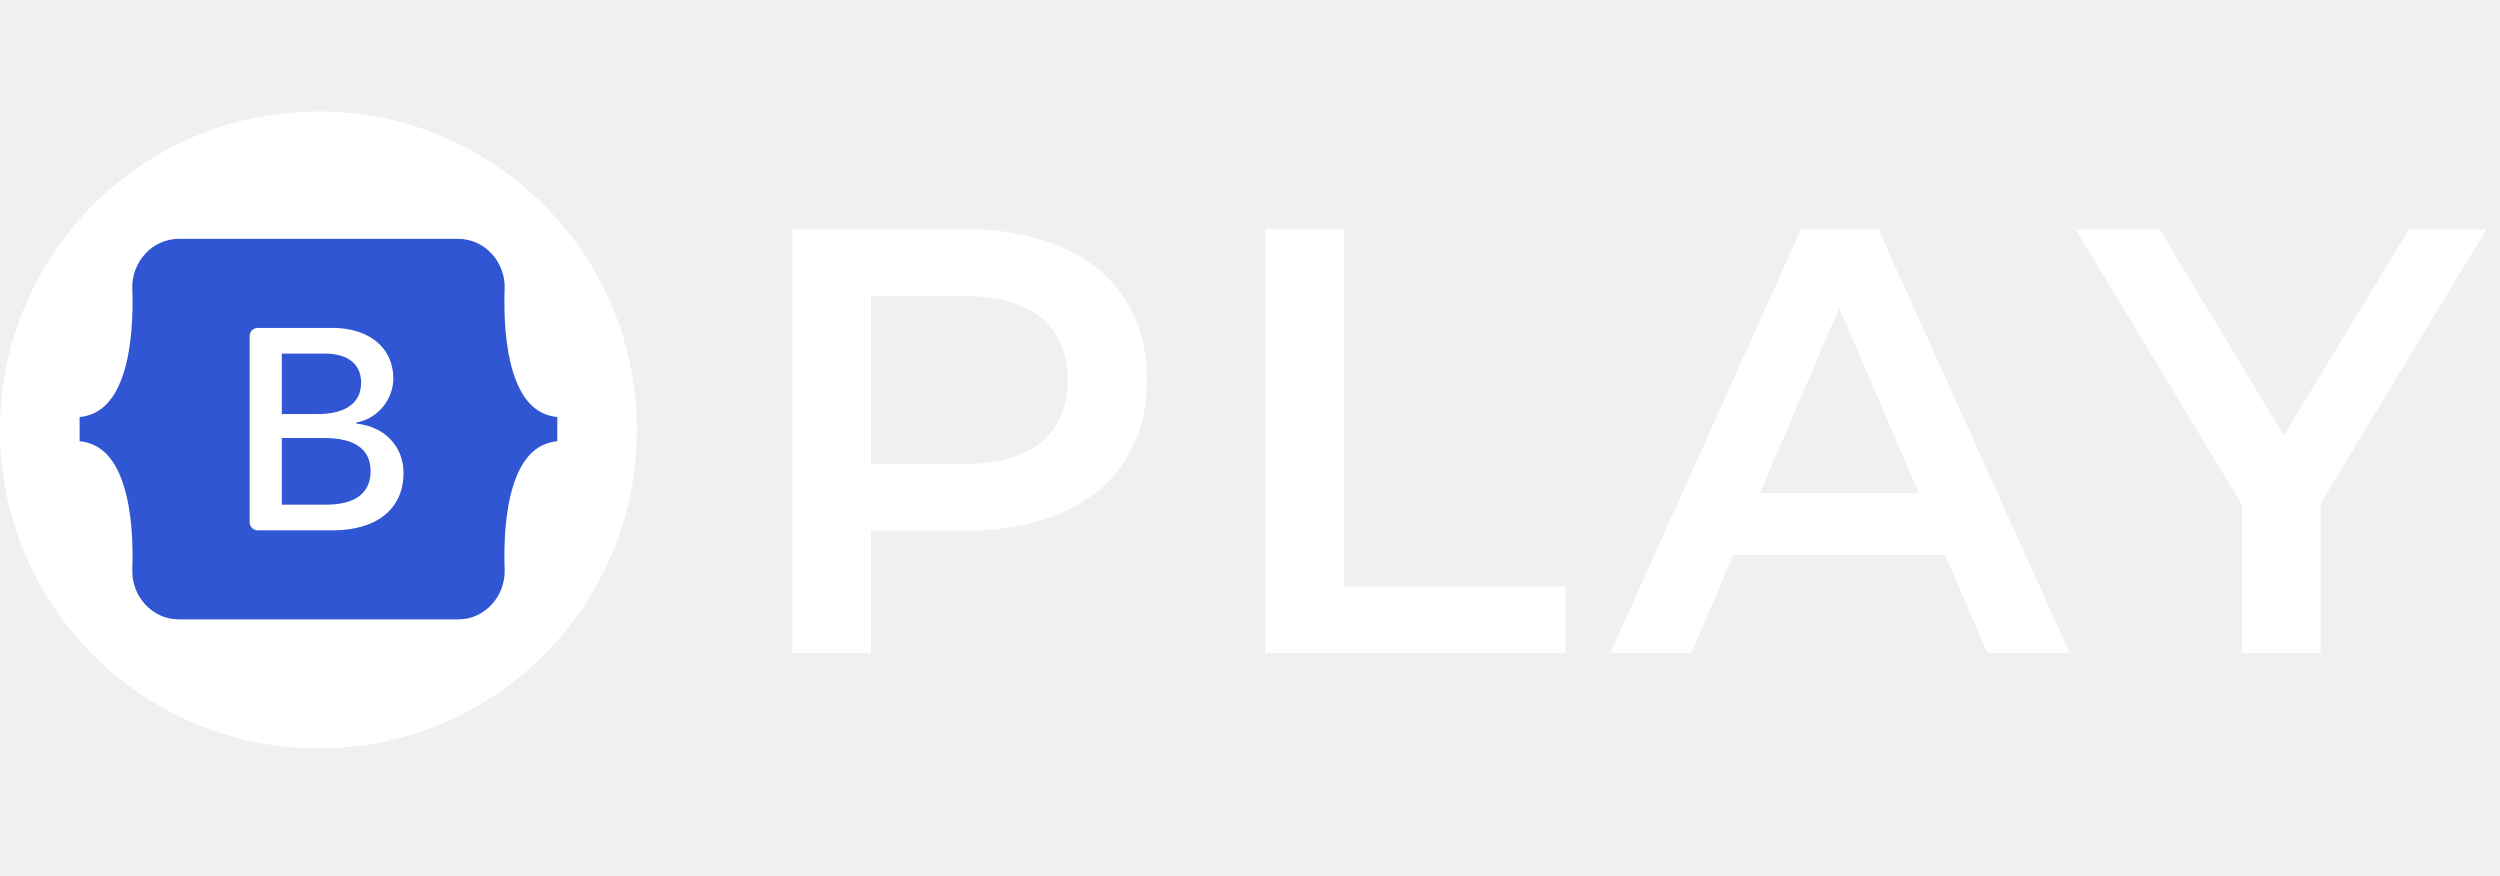
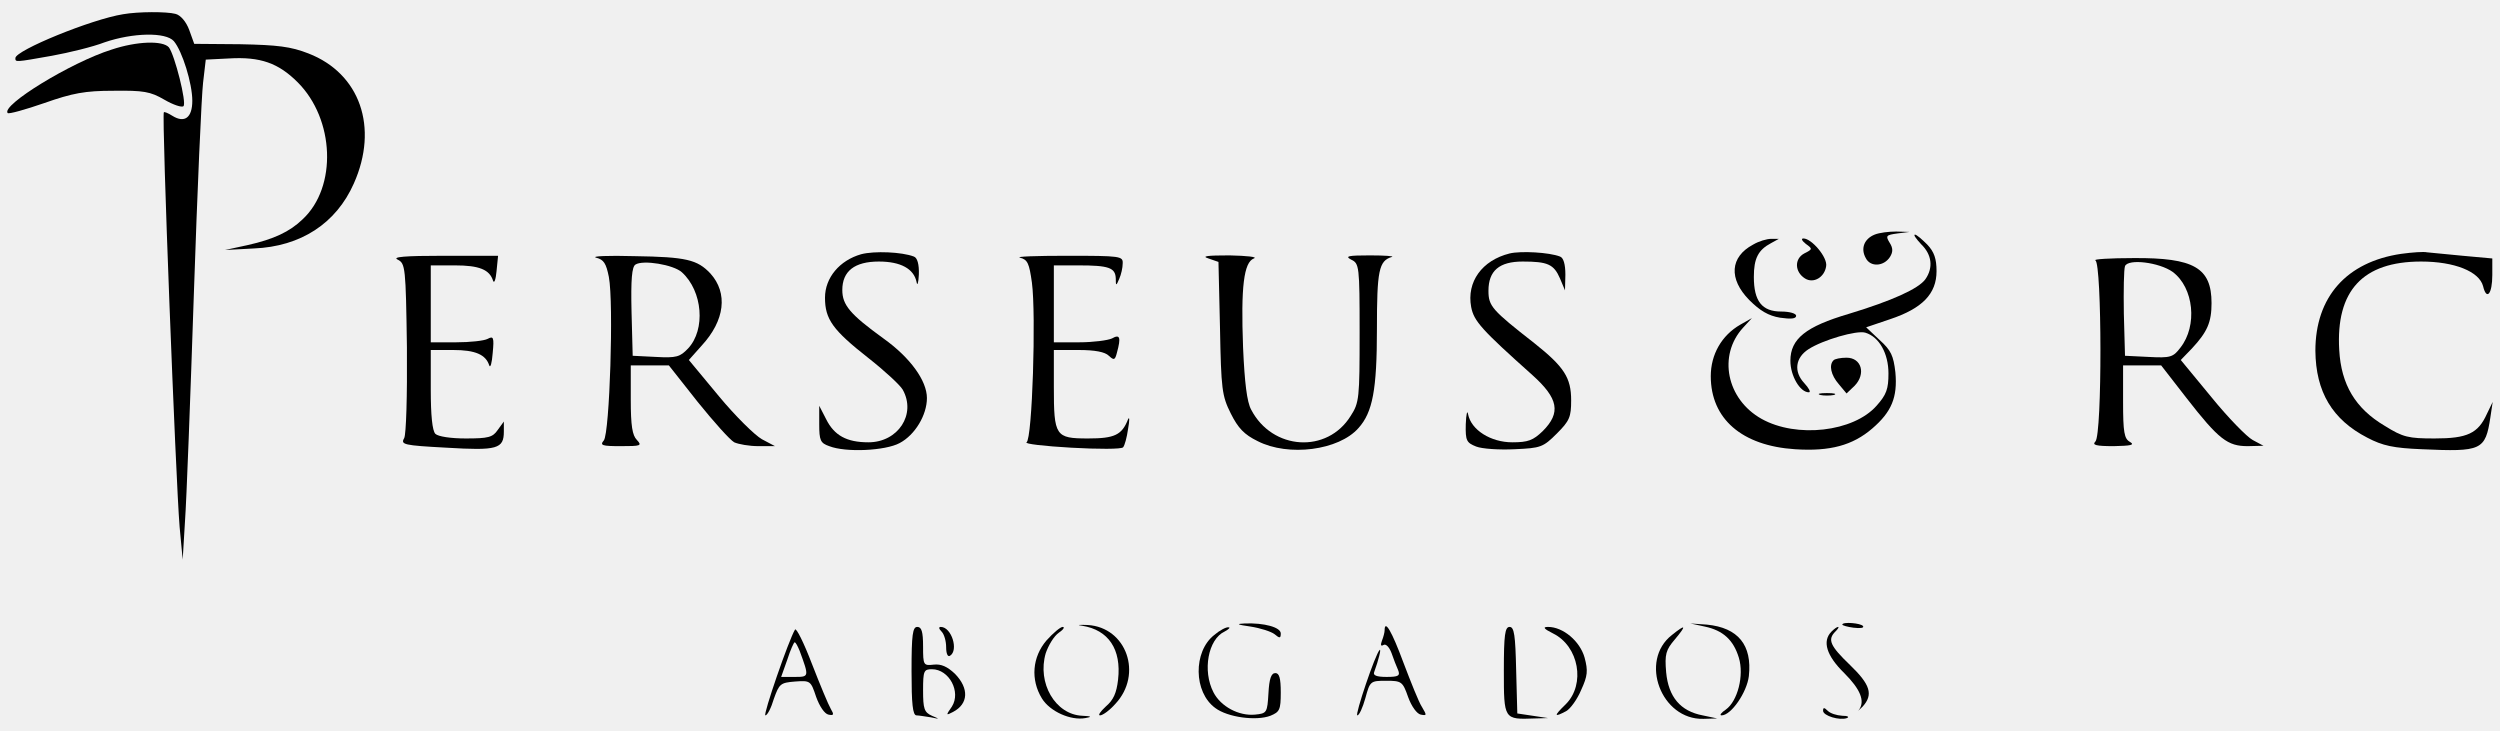
- <svg xmlns="http://www.w3.org/2000/svg" fill="none" height="55" viewBox="0 0 157 55" width="157">
-   <path d="m60.703 14.4c2.305 0 4.307.38 6.004 1.14 1.723.76 3.04 1.849 3.952 3.268s1.368 3.103 1.368 5.054c0 1.925-.456 3.61-1.368 5.054-.912 1.419-2.229 2.508-3.952 3.268-1.697.76-3.699 1.14-6.004 1.14h-6.004v7.676h-4.94v-26.6zm-.228 14.744c2.153 0 3.787-.456 4.902-1.368s1.672-2.217 1.672-3.914-.557-3.002-1.672-3.914-2.749-1.368-4.902-1.368h-5.776v10.564zm18.985-14.744h4.94v22.42h13.908v4.18h-18.848zm42.685 20.444h-13.3l-2.622 6.156h-5.092l11.97-26.6h4.864l12.008 26.6h-5.168zm-1.634-3.876-5.016-11.628-4.978 11.628zm25.225.646v9.386h-4.94v-9.31l-10.45-17.29h5.282l7.79 12.958 7.866-12.958h4.864z" fill="#fff" />
-   <path d="m20 47c11.046 0 20-8.954 20-20s-8.954-20-20-20-20 8.954-20 20 8.954 20 20 20z" fill="#fff" />
-   <path clip-rule="evenodd" d="m11.231 15c-1.712 0-2.978 1.498-2.922 3.123.054 1.561-.016 3.583-.525 5.231-.511 1.653-1.374 2.701-2.784 2.836v1.518c1.41.135 2.273 1.182 2.784 2.836.509 1.649.58 3.67.525 5.231-.057 1.625 1.21 3.123 2.922 3.123h17.54c1.712 0 2.978-1.498 2.921-3.123-.054-1.561.016-3.583.525-5.231.511-1.654 1.372-2.701 2.782-2.836v-1.518c-1.41-.135-2.271-1.182-2.782-2.836-.509-1.649-.58-3.671-.525-5.231.057-1.625-1.21-3.123-2.921-3.123zm14.108 14.711c0 2.237-1.669 3.594-4.438 3.594h-4.714c-.135 0-.264-.054-.359-.149-.095-.095-.149-.225-.149-.36v-11.695c0-.135.053-.264.149-.359.095-.095.225-.149.359-.149h4.688c2.309 0 3.825 1.251 3.825 3.171 0 1.348-1.02 2.555-2.318 2.766v.07c1.768.194 2.959 1.419 2.959 3.11zm-4.952-7.506h-2.688v3.797h2.264c1.75 0 2.715-.705 2.715-1.964-0-1.181-.83-1.832-2.291-1.832zm-2.688 5.303v4.184h2.787c1.822 0 2.788-.731 2.788-2.105s-.992-2.079-2.905-2.079z" fill="#3056d3" fill-rule="evenodd" />
+ <svg xmlns="http://www.w3.org/2000/svg" version="1.0" width="650pt" height="190pt" viewBox="0 0 650 190" preserveAspectRatio="xMidYMid meet">
+   <g transform="translate(0,190) scale(0.1,-0.1)" fill="#000000" stroke="none">
+     <path d="M320 1863 c-82 -13 -280 -94 -280 -114 0 -11 -1 -11 95 6 44 8 106 23 137 35 73 25 159 27 180 3 22 -26 48 -110 48 -155 0 -44 -20 -59 -52 -39 -11 7 -21 11 -22 9 -6 -7 31 -958 41 -1078 l8 -85 6 100 c4 55 14 321 23 590 9 270 20 517 24 550 l7 60 60 3 c82 5 129 -12 179 -62 96 -96 103 -272 13 -356 -34 -33 -76 -52 -142 -67 l-60 -13 75 4 c122 5 214 65 260 169 65 146 16 286 -118 338 -46 18 -80 22 -177 24 l-120 1 -13 36 c-8 22 -23 39 -36 42 -23 6 -96 6 -136 -1z" />
+     <path d="M290 1771 c-105 -33 -288 -145 -270 -165 3 -3 46 9 95 26 74 26 106 32 180 32 78 1 96 -2 132 -23 24 -14 46 -21 50 -17 9 8 -23 134 -38 153 -16 18 -83 16 -149 -6z" />
+     <path d="M4874 1290 c-27 -11 -37 -36 -23 -61 12 -24 47 -22 63 3 8 13 8 23 -1 37 -11 18 -9 20 20 24 l32 4 -35 1 c-19 0 -44 -3 -56 -8z" />
+     <path d="M4995 1265 c28 -27 32 -61 11 -91 -18 -25 -87 -56 -199 -90 -112 -33 -152 -65 -152 -122 0 -39 25 -82 48 -82 6 0 0 11 -12 24 -28 30 -23 66 11 88 37 24 126 50 148 43 36 -11 60 -54 60 -106 0 -40 -5 -55 -31 -84 -60 -68 -208 -85 -299 -34 -91 51 -114 165 -48 237 l23 25 -30 -17 c-49 -28 -77 -78 -77 -134 0 -111 81 -181 219 -190 91 -6 150 10 201 54 50 43 66 81 60 146 -5 43 -11 57 -41 84 l-35 33 62 21 c84 28 121 66 121 125 0 32 -6 50 -24 69 -14 14 -28 26 -32 26 -5 0 3 -11 16 -25z" />
+     <path d="M4558 1264 c-60 -32 -64 -89 -10 -144 28 -28 50 -41 80 -46 28 -4 42 -3 42 5 0 6 -17 11 -39 11 -50 0 -71 27 -71 90 0 48 11 70 45 88 l20 11 -20 0 c-11 0 -32 -6 -47 -15z" />
+     <path d="M4695 1266 c18 -13 18 -14 -4 -25 -26 -14 -25 -48 2 -65 22 -14 51 3 55 32 4 23 -38 72 -59 72 -7 0 -4 -6 6 -14z" />
+     <path d="M2239 1239 c-56 -16 -94 -61 -94 -113 0 -56 20 -84 113 -157 42 -33 82 -70 89 -82 36 -64 -12 -137 -89 -137 -57 0 -89 18 -110 60 l-18 35 0 -48 c0 -42 3 -49 26 -57 43 -17 146 -12 183 8 40 21 71 73 71 117 0 45 -43 105 -113 155 -87 63 -107 87 -107 126 0 49 32 74 95 74 57 0 91 -19 98 -53 2 -12 5 -3 6 19 1 27 -4 44 -13 47 -31 12 -103 15 -137 6z" />
+     <path d="M3925 1241 c-72 -18 -112 -74 -100 -139 7 -37 27 -59 159 -177 68 -61 75 -98 27 -146 -25 -24 -38 -29 -79 -29 -56 0 -107 32 -115 73 -2 12 -5 1 -6 -26 -1 -43 2 -48 27 -58 15 -6 60 -9 100 -7 68 3 74 5 110 41 33 33 37 43 37 86 0 59 -18 87 -96 149 -110 86 -119 96 -119 136 0 52 28 76 89 76 65 0 81 -7 97 -44 l13 -31 1 41 c0 27 -5 44 -14 47 -28 11 -102 15 -131 8z" />
+     <path d="M6243 1240 c-142 -21 -223 -112 -223 -252 1 -107 44 -179 135 -226 40 -21 68 -27 142 -30 155 -7 165 -3 178 83 l6 40 -15 -31 c-23 -51 -51 -64 -136 -64 -68 0 -82 3 -130 33 -76 45 -113 107 -118 197 -9 154 61 230 213 230 87 0 151 -26 161 -64 9 -38 24 -21 24 29 l0 43 -77 7 c-43 4 -85 8 -93 9 -8 2 -38 0 -67 -4z" />
+     <path d="M1034 1225 c20 -10 21 -20 24 -228 1 -129 -2 -225 -7 -236 -10 -17 -2 -19 110 -25 132 -8 149 -3 149 42 l0 26 -16 -22 c-13 -19 -24 -22 -83 -22 -39 0 -72 5 -79 12 -8 8 -12 48 -12 115 l0 103 58 0 c58 0 85 -12 94 -40 3 -8 7 6 9 32 4 41 2 45 -13 37 -9 -5 -46 -9 -82 -9 l-66 0 0 100 0 100 63 0 c63 0 90 -11 99 -40 3 -8 7 3 9 25 l4 40 -141 0 c-103 0 -135 -3 -120 -10z" />
+     <path d="M1550 1230 c20 -5 26 -15 33 -50 13 -68 2 -406 -13 -425 -11 -13 -5 -15 44 -15 52 0 56 1 42 16 -12 12 -16 37 -16 105 l0 89 50 0 49 0 75 -95 c42 -52 84 -99 95 -105 11 -5 39 -10 63 -10 l43 0 -34 18 c-18 10 -69 60 -112 112 l-78 94 33 37 c61 66 69 137 23 188 -34 36 -63 43 -197 45 -69 2 -114 0 -100 -4z m223 -38 c54 -49 62 -149 16 -198 -21 -22 -30 -25 -84 -22 l-60 3 -3 114 c-2 85 1 117 10 123 19 13 99 0 121 -20z" />
+     <path d="M2652 1230 c20 -5 24 -15 31 -65 11 -82 1 -407 -14 -415 -6 -4 46 -10 116 -14 70 -4 131 -4 135 1 4 4 10 26 13 48 4 22 4 33 0 25 -16 -41 -35 -50 -104 -50 -85 0 -89 6 -89 134 l0 96 64 0 c43 0 69 -5 79 -15 13 -12 16 -12 21 8 11 40 8 49 -13 37 -11 -5 -49 -10 -85 -10 l-66 0 0 100 0 100 64 0 c79 0 96 -6 97 -34 0 -20 1 -20 9 -1 5 11 9 29 9 40 1 19 -5 20 -145 20 -80 0 -135 -2 -122 -5z" />
+     <path d="M3142 1228 l26 -9 4 -172 c3 -159 5 -176 28 -222 19 -38 35 -55 70 -72 80 -41 211 -24 262 34 37 41 48 100 48 257 0 153 5 178 39 188 7 2 -18 4 -57 4 -57 0 -66 -2 -49 -11 21 -10 22 -16 22 -190 0 -170 -1 -182 -23 -216 -61 -99 -204 -90 -259 16 -11 20 -17 70 -21 161 -6 159 2 222 28 232 11 4 -18 7 -63 8 -59 0 -74 -2 -55 -8z" />
+     <path d="M5448 1223 c17 -7 18 -453 0 -471 -9 -9 1 -12 48 -12 45 1 55 3 42 11 -15 8 -18 25 -18 104 l0 95 49 0 50 0 66 -85 c84 -108 107 -125 159 -125 l41 1 -28 15 c-15 8 -64 58 -107 111 l-80 97 29 30 c40 43 51 68 51 118 0 92 -46 118 -202 117 -62 0 -107 -3 -100 -6z m201 -30 c55 -41 65 -140 20 -197 -19 -25 -26 -27 -83 -24 l-61 3 -3 109 c-1 61 0 116 3 124 8 20 89 10 124 -15z" />
+     <path d="M4767 963 c-12 -12 -7 -38 14 -62 l20 -24 21 20 c30 31 18 73 -21 73 -15 0 -31 -3 -34 -7z" />
+     <path d="M4733 873 c9 -2 25 -2 35 0 9 3 1 5 -18 5 -19 0 -27 -2 -17 -5z" />
+     <path d="M2814 273 c68 -11 102 -61 93 -140 -4 -35 -12 -53 -32 -70 -14 -13 -21 -23 -15 -23 7 0 25 13 40 30 72 77 29 199 -72 205 -24 1 -30 0 -14 -2z" />
+     <path d="M3251 271 c26 -4 54 -13 63 -20 13 -11 16 -11 16 2 0 16 -43 28 -94 26 -23 -1 -20 -3 15 -8z" />
+     <path d="M4432 271 c48 -10 75 -35 89 -81 14 -46 -3 -113 -34 -135 -12 -8 -17 -15 -11 -15 25 0 66 60 71 102 9 81 -28 126 -109 134 l-43 3 37 -8z" />
+     <path d="M4790 276 c0 -2 13 -6 29 -8 17 -2 28 -1 25 4 -5 8 -54 12 -54 4z" />
+     <path d="M2067 263 c-16 -26 -84 -223 -77 -223 5 0 15 19 22 43 14 39 17 42 55 45 40 3 41 2 55 -40 9 -25 22 -44 32 -46 14 -3 15 0 6 15 -6 10 -28 63 -49 117 -21 55 -41 95 -44 89z m12 -55 c25 -68 25 -68 -13 -68 l-35 0 16 45 c8 25 17 45 19 45 3 0 8 -10 13 -22z" />
+     <path d="M2370 155 c0 -85 3 -115 13 -115 6 0 23 -3 37 -5 24 -5 24 -5 3 4 -20 9 -23 18 -23 66 0 51 2 55 23 55 45 0 76 -59 52 -97 -16 -23 -16 -24 3 -14 40 21 42 61 5 99 -20 19 -36 26 -55 24 -27 -3 -28 -2 -28 47 0 39 -4 51 -15 51 -12 0 -15 -19 -15 -115z" />
+     <path d="M2448 258 c7 -7 12 -25 12 -41 0 -16 4 -26 10 -22 23 14 4 75 -24 75 -6 0 -5 -5 2 -12z" />
+     <path d="M2721 235 c-37 -43 -42 -102 -12 -151 21 -34 75 -58 113 -51 18 3 16 5 -8 6 -70 3 -118 85 -95 163 7 20 21 44 34 53 12 8 16 15 10 15 -6 0 -25 -16 -42 -35z" />
+     <path d="M3157 249 c-55 -43 -54 -149 3 -190 32 -24 106 -34 143 -20 24 10 27 15 27 61 0 37 -4 50 -14 50 -11 0 -16 -15 -18 -52 -3 -51 -4 -53 -35 -56 -42 -4 -89 21 -108 58 -29 56 -14 138 29 158 11 6 16 11 10 11 -6 1 -23 -8 -37 -20z" />
+     <path d="M3600 261 c0 -5 -3 -17 -7 -27 -4 -11 -3 -15 4 -11 6 4 15 -5 21 -21 5 -15 13 -35 17 -44 6 -15 1 -18 -30 -18 -26 0 -36 4 -32 13 11 30 19 62 14 57 -11 -10 -65 -170 -58 -170 5 0 14 20 21 45 12 44 13 45 54 45 40 0 43 -2 57 -42 9 -25 23 -44 33 -46 16 -3 16 -2 3 20 -8 12 -29 65 -48 115 -30 81 -49 114 -49 84z" />
+     <path d="M3910 156 c0 -127 0 -127 80 -124 l35 1 -40 6 -40 6 -3 113 c-2 90 -5 112 -17 112 -12 0 -15 -20 -15 -114z" />
+     <path d="M4038 253 c67 -33 85 -132 33 -184 -32 -31 -31 -35 1 -18 11 6 29 31 39 55 17 37 18 50 9 84 -12 43 -56 80 -95 80 -15 0 -11 -5 13 -17z" />
+     <path d="M4347 249 c-86 -67 -28 -221 82 -218 l36 1 -38 8 c-58 11 -89 48 -95 112 -4 47 -1 58 23 86 31 37 28 40 -8 11z" />
+     <path d="M4762 258 c-25 -25 -13 -63 33 -108 42 -42 55 -73 38 -96 -5 -5 0 -1 10 9 28 31 20 57 -33 108 -52 50 -59 66 -38 87 7 7 10 12 7 12 -3 0 -10 -5 -17 -12z" />
+     <path d="M4740 52 c0 -13 43 -26 62 -19 7 3 2 6 -12 6 -15 1 -31 6 -38 13 -9 9 -12 9 -12 0z" />
+   </g>
</svg>
